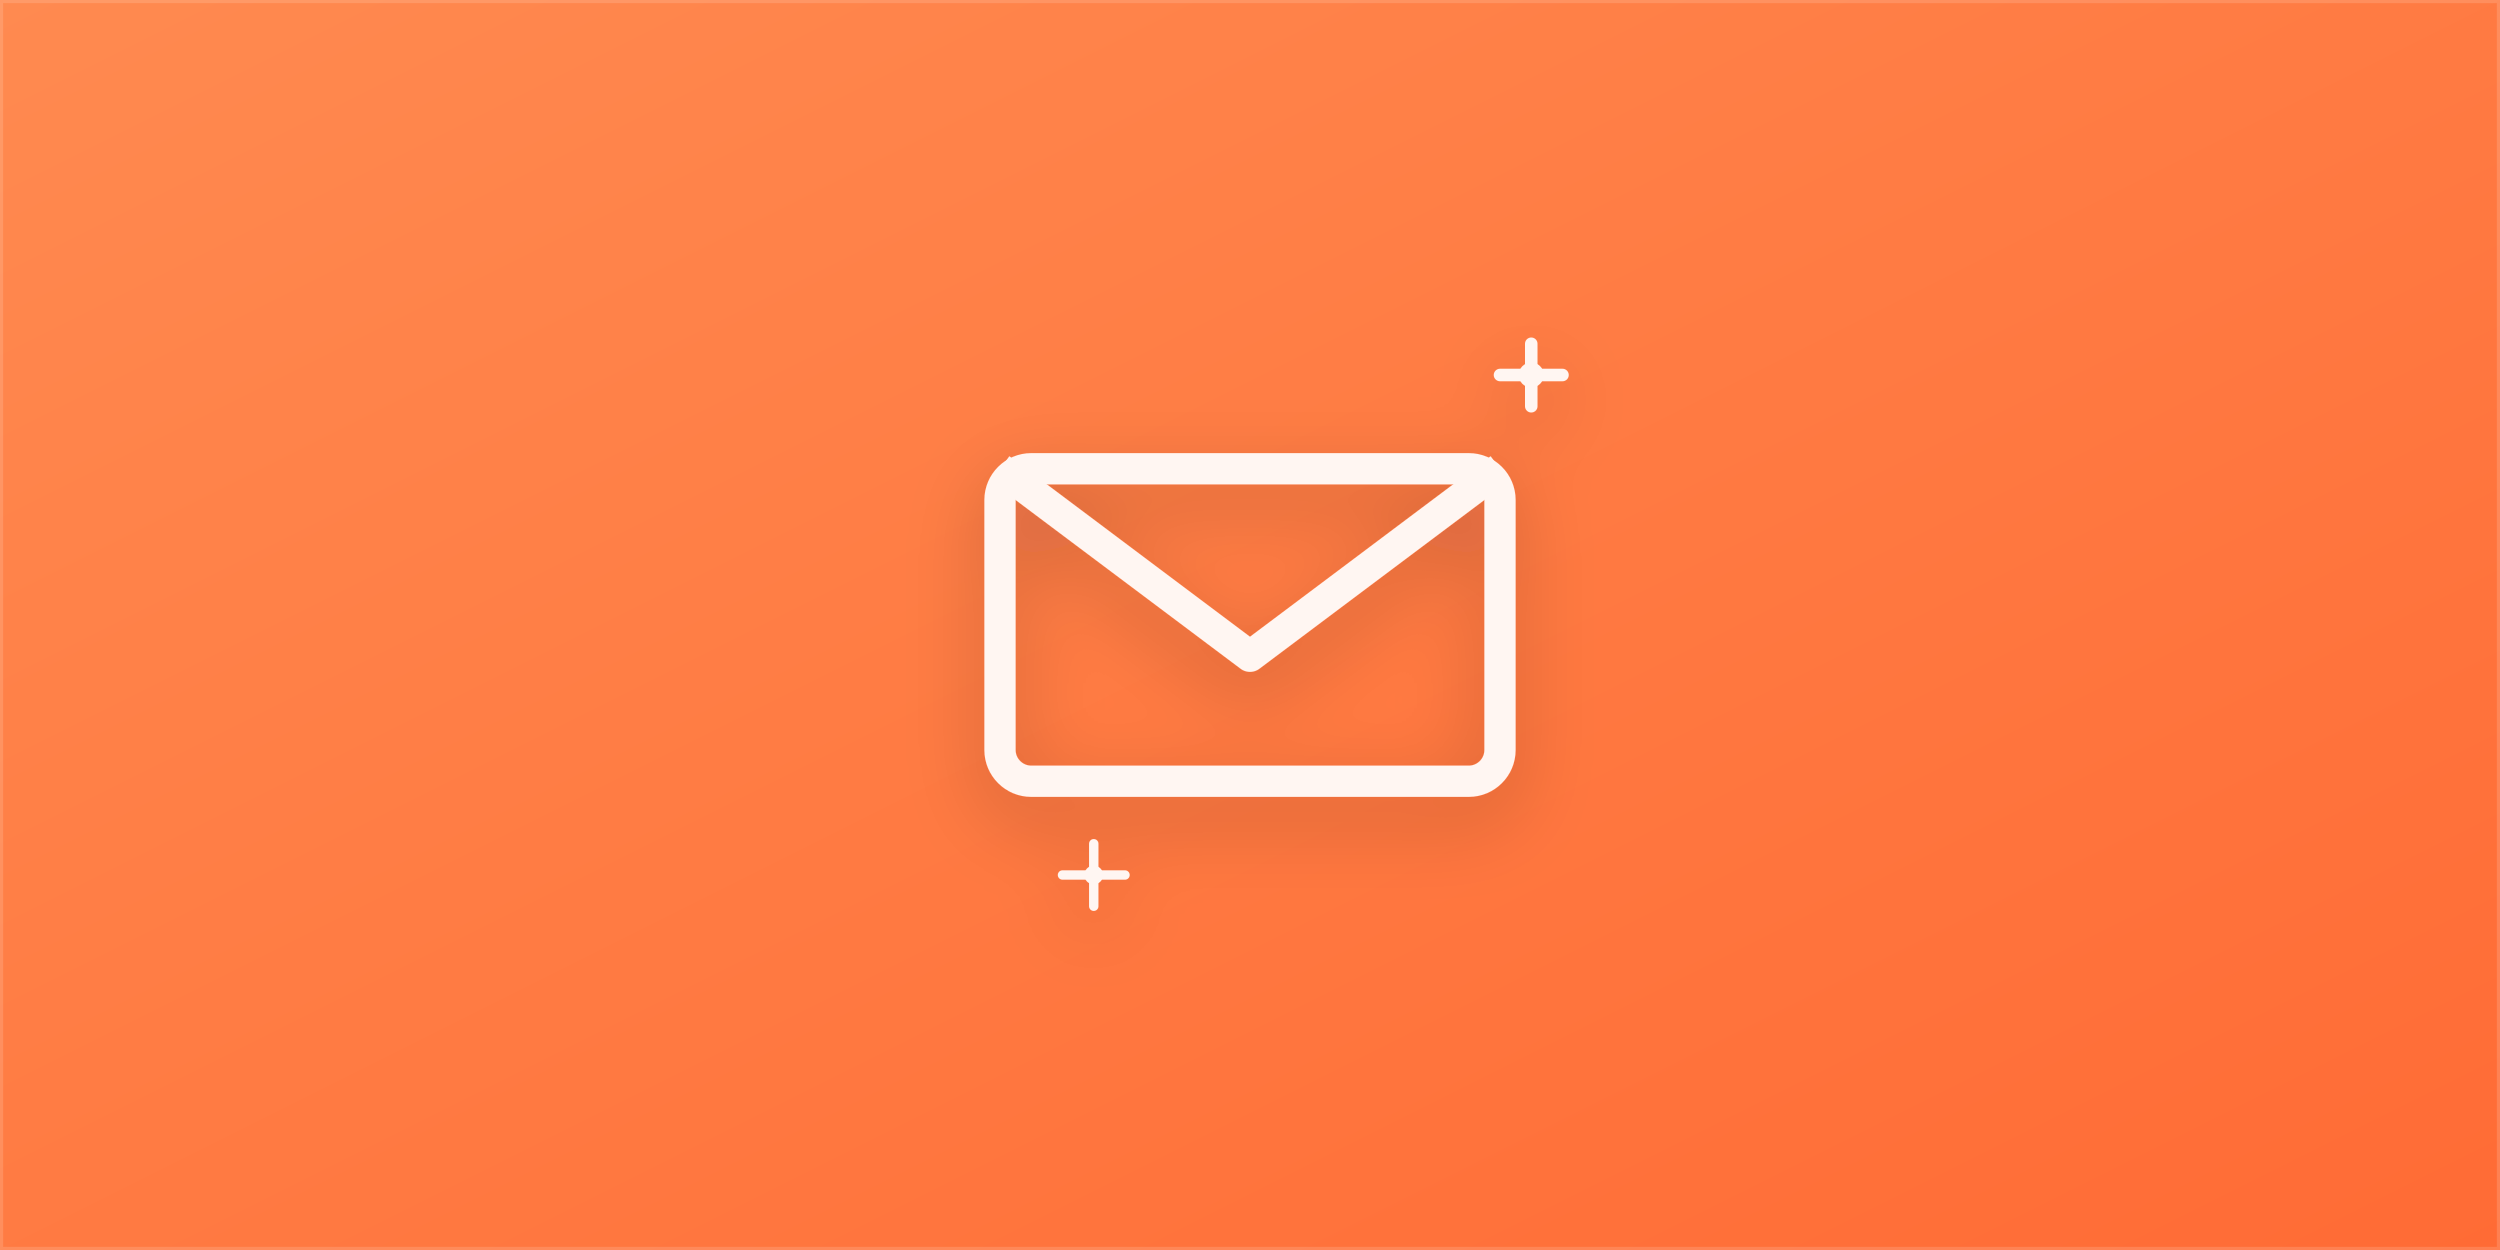
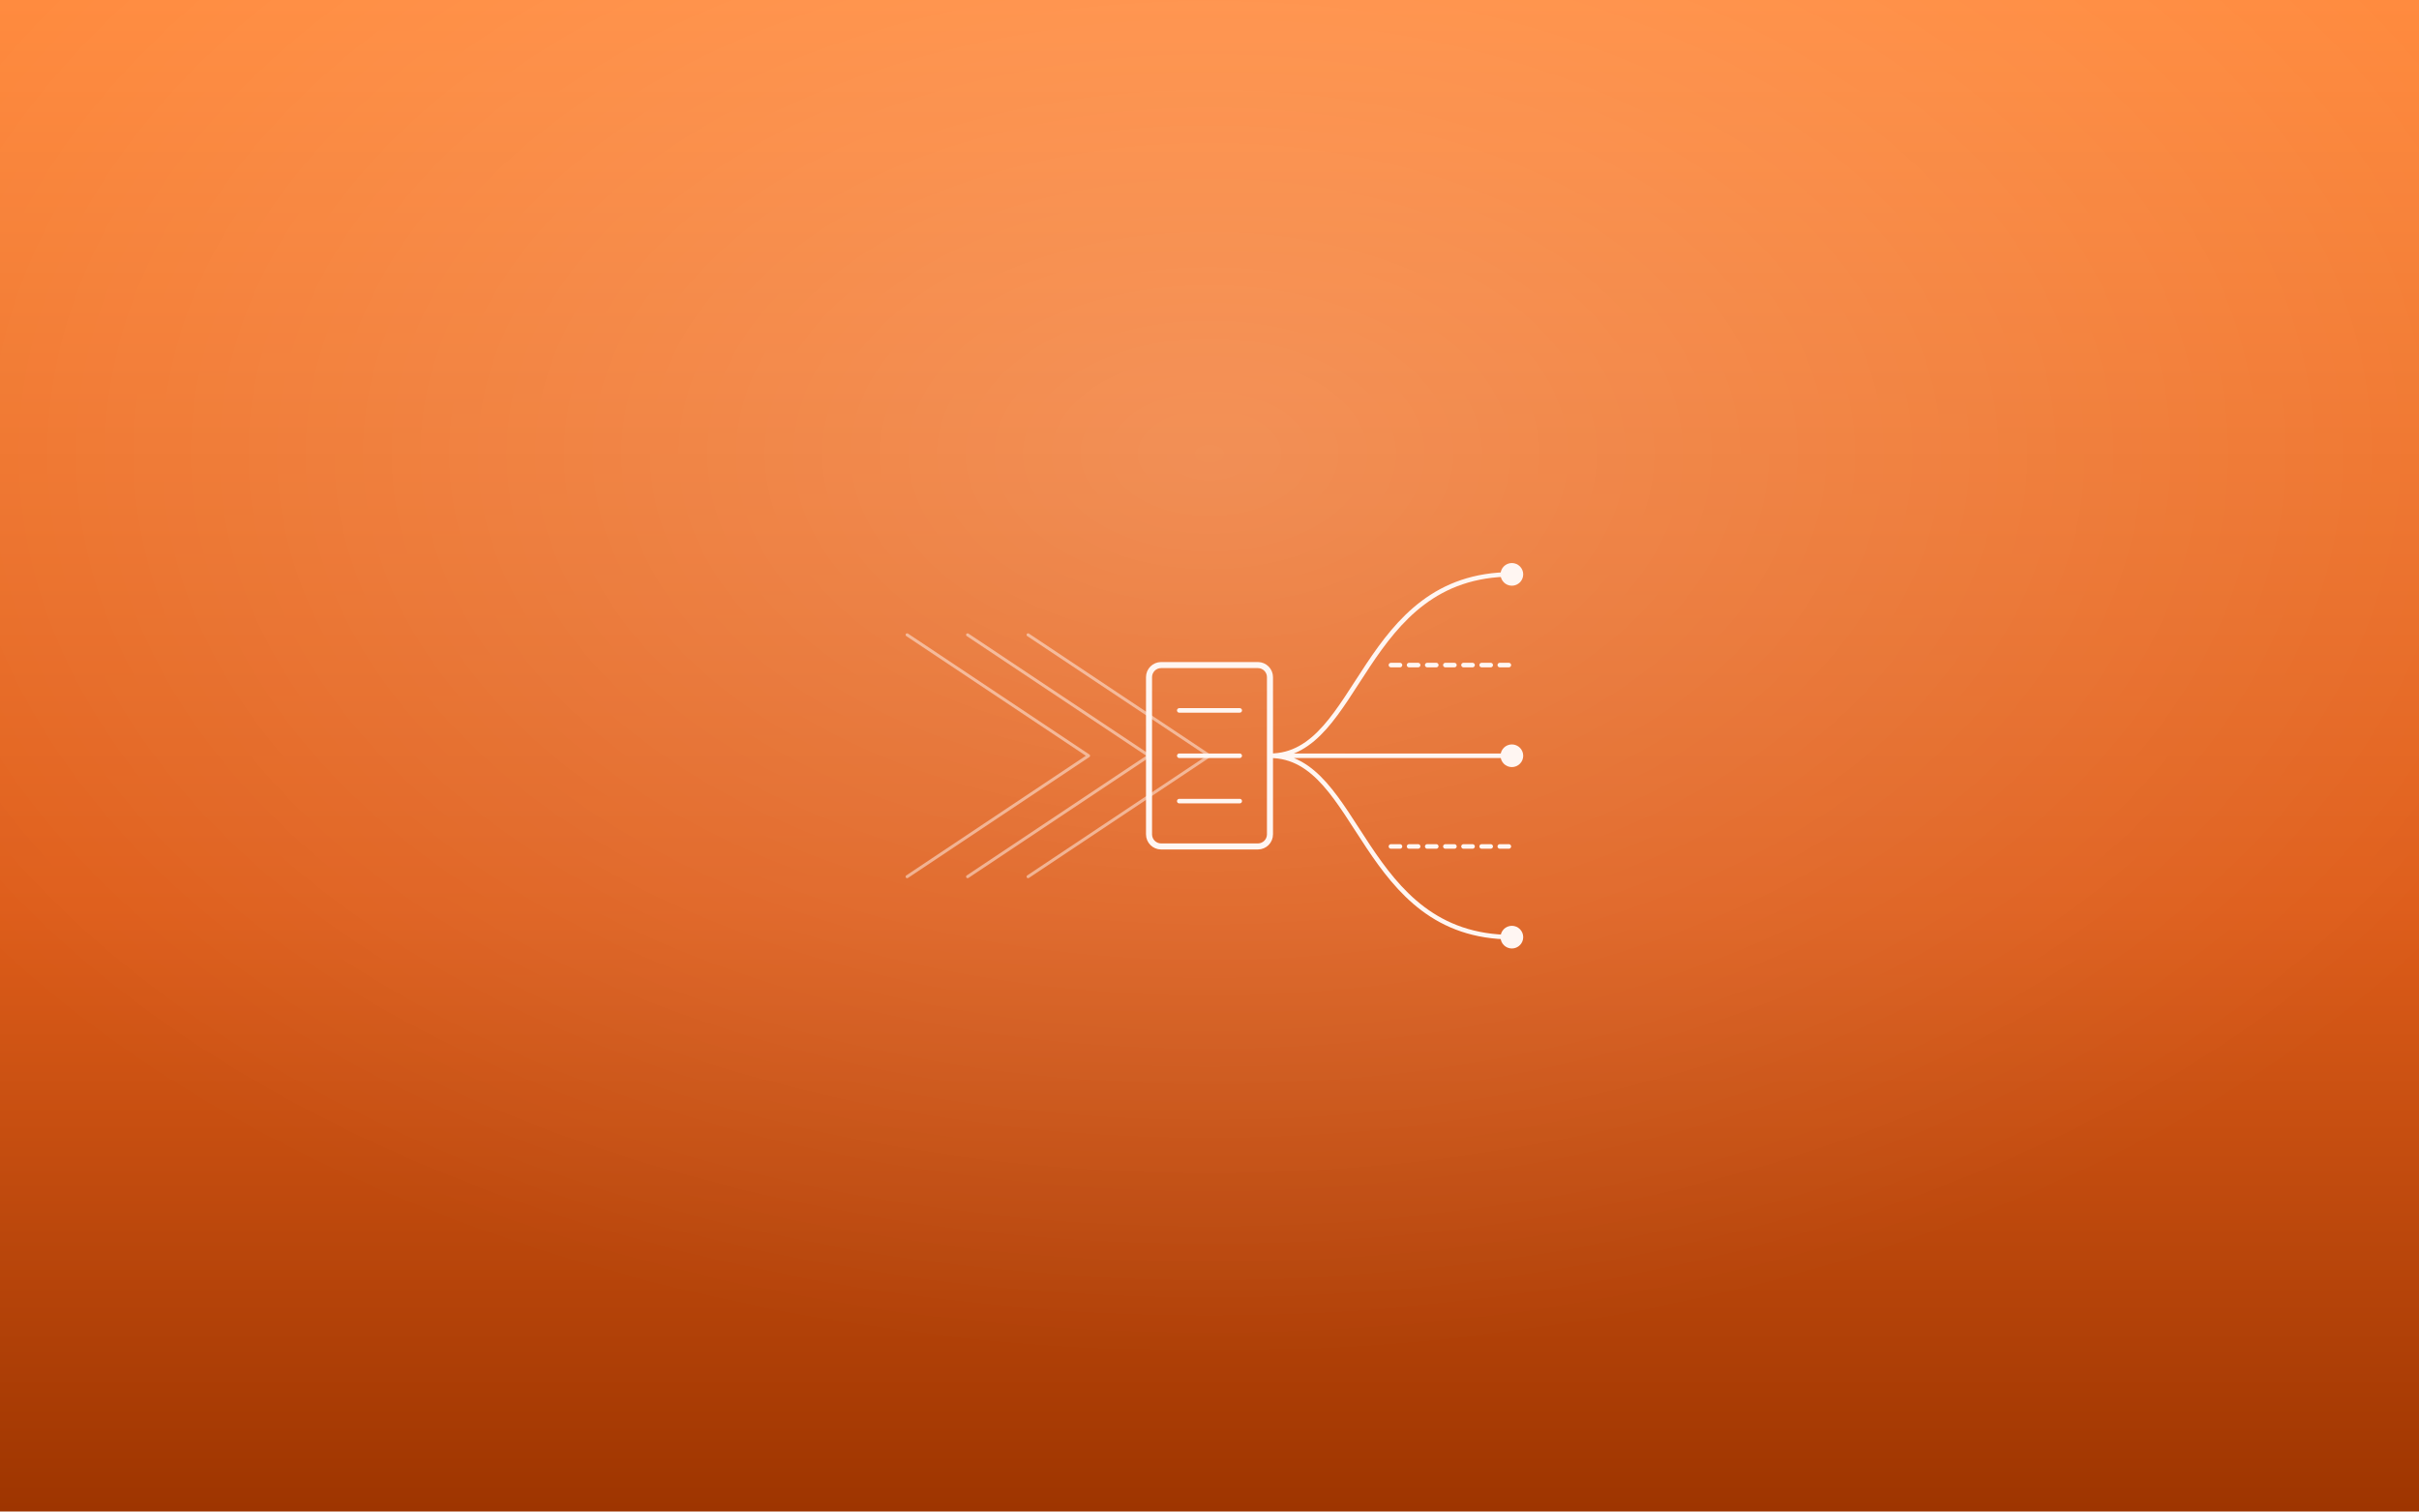
- <svg xmlns="http://www.w3.org/2000/svg" viewBox="0 0 800 400">
+ <svg xmlns="http://www.w3.org/2000/svg" viewBox="0 0 800 500">
  <defs>
-     <linearGradient id="glossyOrange" x1="0%" y1="0%" x2="100%" y2="100%">
-       <stop offset="0%" stop-color="#FF8A50" />
-       <stop offset="100%" stop-color="#FF6B35" />
+     <linearGradient id="bgGradient" x1="0%" y1="0%" x2="0%" y2="100%">
+       <stop offset="0%" stop-color="#FF8A3D" />
+       <stop offset="60%" stop-color="#DE5D1A" />
+       <stop offset="100%" stop-color="#9E3500" />
    </linearGradient>
-     <filter id="glow" x="-20%" y="-20%" width="140%" height="140%">
-       <feDropShadow dx="0" dy="8" stdDeviation="12" flood-color="#0F172A" flood-opacity="0.2" />
-     </filter>
+     <radialGradient id="glowHighlight" cx="50%" cy="30%" r="60%">
+       <stop offset="0%" stop-color="rgba(255, 255, 255, 0.2)" />
+       <stop offset="100%" stop-color="rgba(255, 255, 255, 0)" />
+     </radialGradient>
  </defs>
-   <rect width="100%" height="100%" fill="url(#glossyOrange)" />
-   <rect width="100%" height="100%" fill="none" stroke="rgba(255,246,242,0.15)" stroke-width="2" />
-   <g transform="translate(400, 200)" filter="url(#glow)">
-     <rect x="-80" y="-50" width="160" height="100" rx="10" fill="none" stroke="#FFF6F2" stroke-width="10" stroke-linejoin="round" />
-     <polyline points="-80,-50 0,10 80,-50" fill="none" stroke="#FFF6F2" stroke-width="10" stroke-linejoin="round" />
-     <circle cx="90" cy="-80" r="4" fill="#FFF6F2" />
-     <path d="M80,-80 L100,-80 M90,-90 L90,-70" stroke="#FFF6F2" stroke-width="4" stroke-linecap="round" />
-     <circle cx="-50" cy="80" r="3" fill="#FFF6F2" />
-     <path d="M-60,80 L-40,80 M-50,70 L-50,90" stroke="#FFF6F2" stroke-width="3" stroke-linecap="round" />
+   <rect width="100%" height="100%" fill="url(#bgGradient)" />
+   <rect width="100%" height="100%" fill="url(#glowHighlight)" />
+   <g transform="translate(400, 250)" stroke="#FFF6F2" fill="none" stroke-width="1.5" stroke-linecap="round" stroke-linejoin="round">
+     <path d="M-100,-40 L-40,0 L-100,40 M-80,-40 L-20,0 L-80,40 M-60,-40 L0,0 L-60,40" stroke-width="1" opacity="0.5" />
+     <rect x="-20" y="-30" width="40" height="60" rx="4" stroke-width="2" />
+     <line x1="-10" y1="-15" x2="10" y2="-15" stroke-width="1.5" />
+     <line x1="-10" y1="0" x2="10" y2="0" stroke-width="1.5" />
+     <line x1="-10" y1="15" x2="10" y2="15" stroke-width="1.5" />
+     <path d="M20,0 C50,0 50,-60 100,-60 M20,0 C50,0 50,0 100,0 M20,0 C50,0 50,60 100,60" stroke-width="1.5" />
+     <circle cx="100" cy="-60" r="3" fill="#FFF6F2" />
+     <circle cx="100" cy="0" r="3" fill="#FFF6F2" />
+     <circle cx="100" cy="60" r="3" fill="#FFF6F2" />
+     <path d="M60,-30 L100,-30 M60,30 L100,30" stroke-dasharray="3 3" />
  </g>
</svg>
